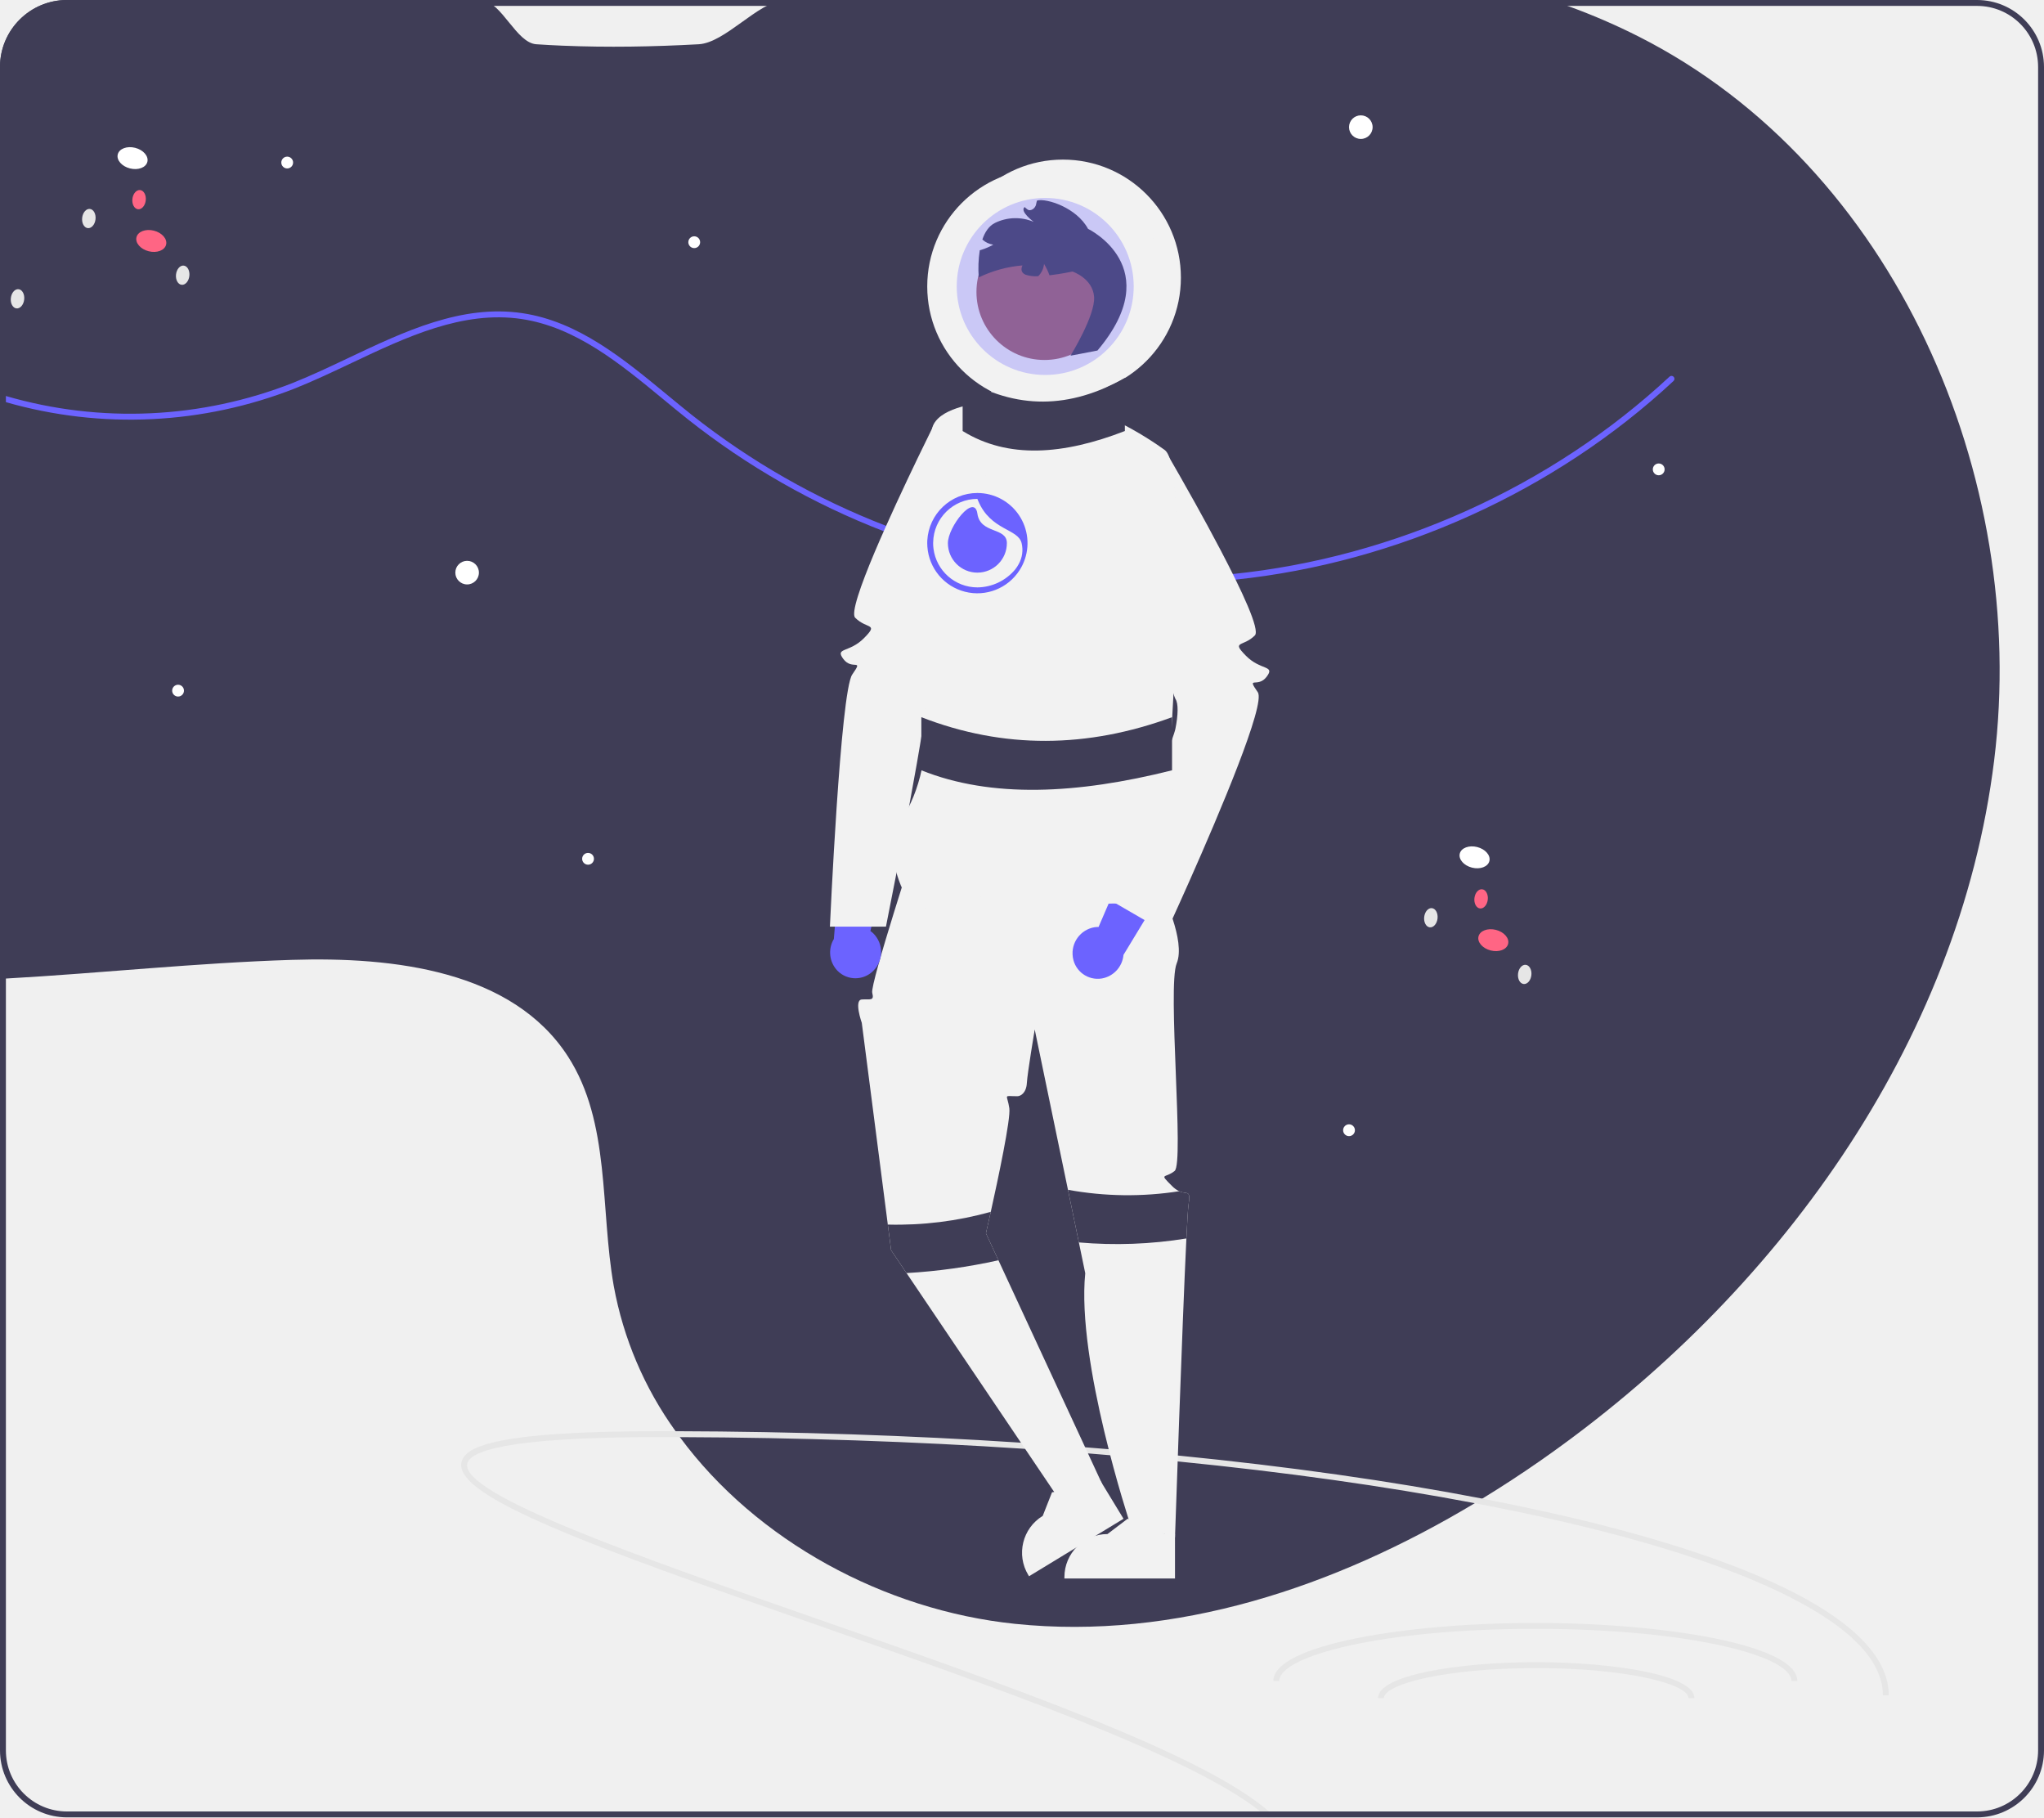
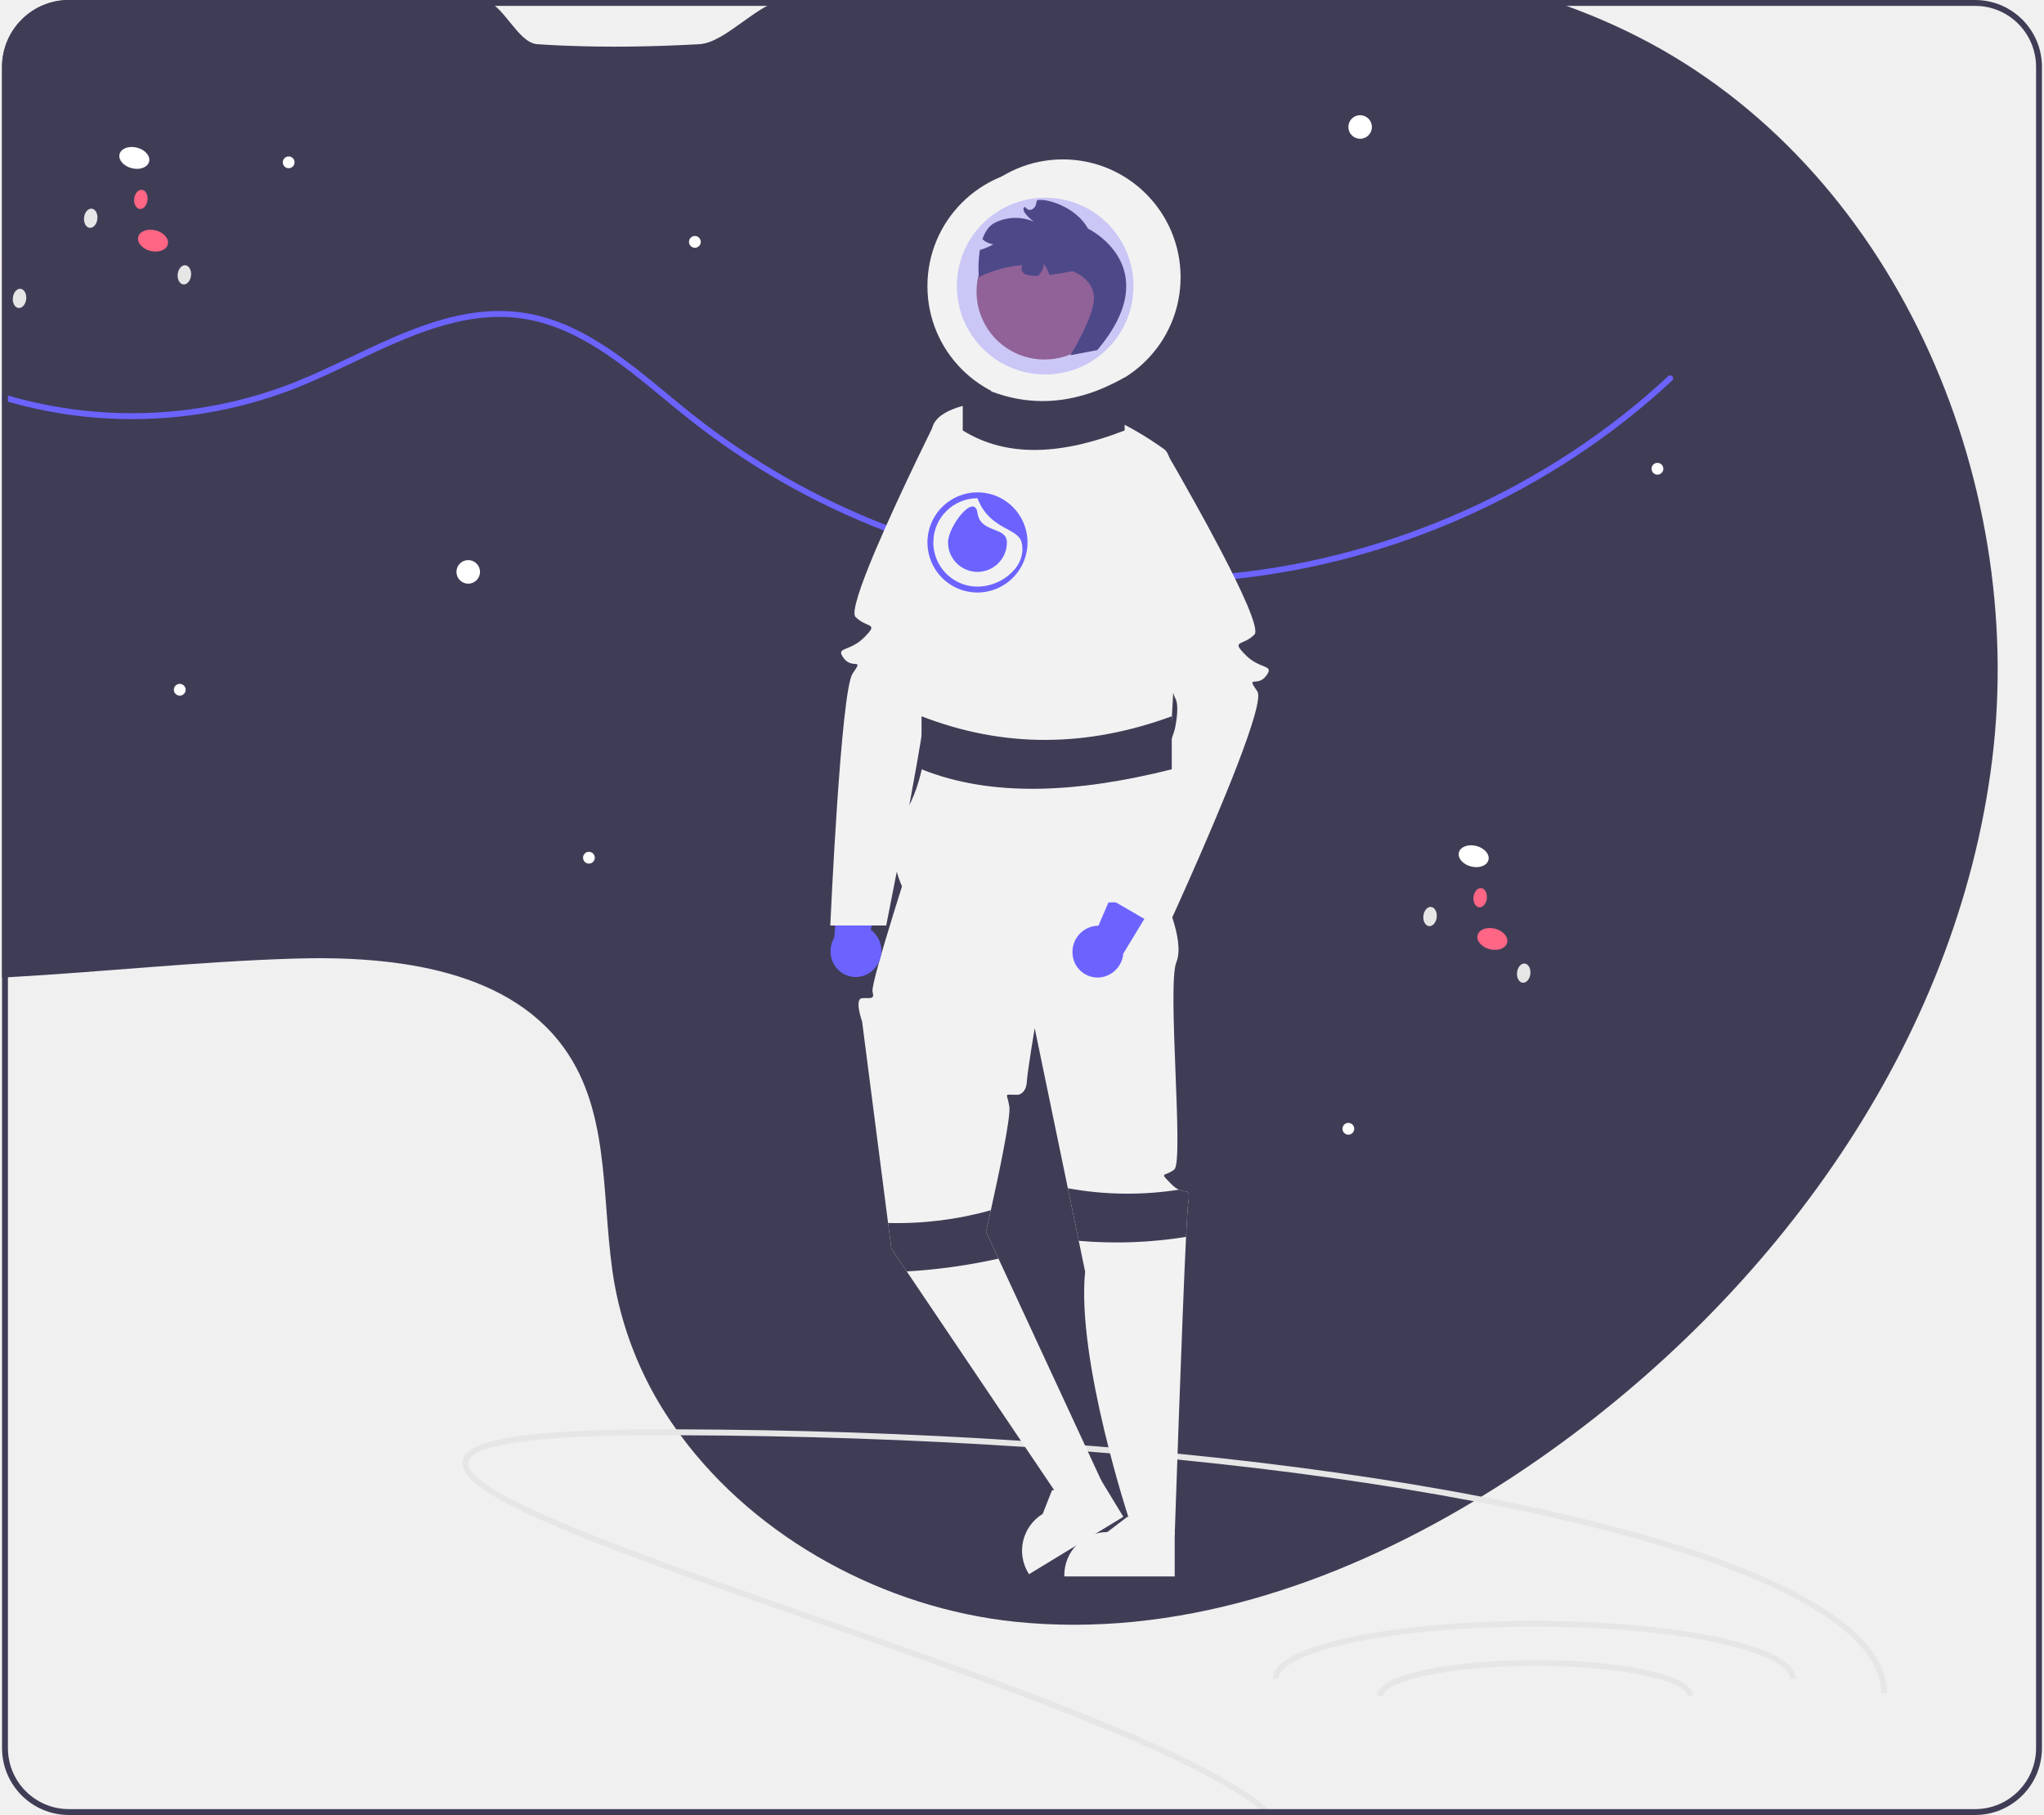
- <svg xmlns="http://www.w3.org/2000/svg" data-name="Layer 1" width="693" height="616" viewBox="0 0 693 616">
-   <path d="M929.6,399.75c-11.9,96.32-74.08,181.71-153.68,237.23q-9.69,6.765-19.86,12.98c-.85.52-1.7,1.04-2.55,1.55-47.3,28.38-101.49,46.56-155.93,40.89-44.23-4.6-87.66-28.13-113.58-63.28-.49-.66-.98-1.34-1.45-2.01a121.428,121.428,0,0,1-20.96-49.22c-4.66-26.29-1.04-55.36-15.52-77.79-18.78-29.1-59-33.84-93.61-32.75-32.35,1.01-64.65,4.51-96.96,6.33-.66.04-1.33.07-2,.11V164.69A22.717,22.717,0,0,1,276.19,142H416.92c6.81.89,11.63,14.55,18.42,15q4.41.3,8.81.48c15.43.64,30.84.37,46.23-.48,8.99-.49,19.98-14.18,28.96-15H779.2c1.94.64,3.86,1.31,5.78,2a214.757,214.757,0,0,1,24.2,10.44C895.74,198.33,941.5,303.43,929.6,399.75Z" transform="translate(-253.5 -142)" fill="#3f3d56" />
-   <path d="M820.89,271.14c-40.29,37.5-93.66,61.56-148.48,67.33q-8.07.855-16.18,1.17c-1.2.05-2.4.08-3.61.11-1.96.05-3.93.07-5.89.07q-3.525,0-7.05-.1a255.884,255.884,0,0,1-40.52-4.43c-.49-.1-.97-.19-1.46-.29q-3.165-.615-6.31-1.32-6.03-1.335-12-2.96c-1.29-.35-2.58-.71-3.87-1.09-1.85-.53-3.69-1.09-5.53-1.66-.69-.22-1.38-.43-2.07-.66q-1.05-.33-2.1-.69-6.405-2.1-12.7-4.56a255.242,255.242,0,0,1-66.37-37.91c-2.78-2.21-5.6-4.53-8.32-6.78-14.62-12.06-29.74-24.53-48.17-27.25-19.9-2.93-39.02,6.13-57.5,14.89-6.27,2.97-12.75,6.04-19.16,8.61a152.671,152.671,0,0,1-98.1,4.69c-.67-.18-1.34-.38-2-.58v-2.09c.66.2,1.33.4,2,.59a150.753,150.753,0,0,0,97.36-4.47c6.35-2.54,12.81-5.6,19.05-8.56,18.75-8.89,38.14-18.08,58.64-15.06,18.98,2.8,34.32,15.45,49.15,27.69,2.72,2.24,5.53,4.56,8.29,6.76a253.092,253.092,0,0,0,65.94,37.65h.01c4.02,1.56,8.09,3.03,12.18,4.39.59.19,1.18.38,1.77.58.66.21,1.33.42,1.99.63q2.535.81,5.08,1.54,2.49.75,5.01,1.42h.01q6.45,1.755,12.98,3.17c1.97.44,3.94.84,5.93,1.22.43.09.87.17,1.31.25a252.999,252.999,0,0,0,38.86,4.26h.01q6.795.21,13.57.05c1.18-.03,2.35-.07,3.52-.11q7.665-.3,15.31-1.08h.01c54.65-5.59,107.89-29.51,148.05-66.89a1.001,1.001,0,0,1,1.36,1.47Z" transform="translate(-253.5 -142)" fill="#6c63ff" />
-   <path d="M253.81,232.94a2.31,2.31,0,0,1-.31.72v-2.79A2.819,2.819,0,0,1,253.81,232.94Z" transform="translate(-253.5 -142)" fill="#ff6584" />
-   <ellipse cx="259.439" cy="243.279" rx="3.272" ry="2.276" transform="translate(-264.6456 332.0982) rotate(-83.62433)" fill="#e6e6e6" />
-   <ellipse cx="262.222" cy="264.487" rx="3.272" ry="2.276" transform="translate(-283.2484 353.7167) rotate(-83.62433)" fill="#3f3d56" />
-   <ellipse cx="753.442" cy="432.594" rx="3.601" ry="5.177" transform="translate(-104.4842 914.6788) rotate(-75.77932)" fill="#fff" />
-   <ellipse cx="719.599" cy="432.376" rx="3.601" ry="5.177" transform="translate(-129.8024 881.7077) rotate(-75.77932)" fill="#3f3d56" />
-   <ellipse cx="759.793" cy="460.673" rx="3.601" ry="5.177" transform="translate(-126.9114 942.016) rotate(-75.77932)" fill="#ff6584" />
-   <ellipse cx="770.439" cy="472.279" rx="3.272" ry="2.276" transform="translate(-37.97424 1043.508) rotate(-83.62433)" fill="#e6e6e6" />
-   <ellipse cx="773.222" cy="493.487" rx="3.272" ry="2.276" transform="translate(-56.57703 1065.126) rotate(-83.62433)" fill="#3f3d56" />
-   <ellipse cx="738.622" cy="453.071" rx="3.272" ry="2.276" transform="translate(-47.16909 994.8123) rotate(-83.62433)" fill="#e6e6e6" />
-   <ellipse cx="755.653" cy="446.673" rx="3.272" ry="2.276" transform="translate(-25.66983 1006.051) rotate(-83.62433)" fill="#ff6584" />
-   <ellipse cx="734.671" cy="429.386" rx="3.272" ry="2.276" transform="translate(-27.14252 969.8313) rotate(-83.62433)" fill="#3f3d56" />
-   <ellipse cx="298.442" cy="195.594" rx="3.601" ry="5.177" transform="translate(-217.9726 294.8423) rotate(-75.77932)" fill="#fff" />
-   <ellipse cx="264.599" cy="195.376" rx="3.601" ry="5.177" transform="translate(-243.2908 261.8712) rotate(-75.77932)" fill="#3f3d56" />
-   <ellipse cx="304.793" cy="223.673" rx="3.601" ry="5.177" transform="translate(-240.3998 322.1794) rotate(-75.77932)" fill="#ff6584" />
-   <ellipse cx="315.439" cy="235.279" rx="3.272" ry="2.276" transform="translate(-206.9137 380.6402) rotate(-83.62433)" fill="#e6e6e6" />
-   <ellipse cx="318.222" cy="256.487" rx="3.272" ry="2.276" transform="translate(-225.5165 402.2587) rotate(-83.62433)" fill="#3f3d56" />
-   <ellipse cx="283.622" cy="216.071" rx="3.272" ry="2.276" transform="translate(-216.1085 331.9446) rotate(-83.62433)" fill="#e6e6e6" />
-   <ellipse cx="300.653" cy="209.673" rx="3.272" ry="2.276" transform="translate(-194.6093 343.183) rotate(-83.62433)" fill="#ff6584" />
-   <ellipse cx="279.671" cy="192.386" rx="3.272" ry="2.276" transform="translate(-196.082 306.9636) rotate(-83.62433)" fill="#3f3d56" />
-   <circle cx="158.373" cy="194.095" r="4" fill="#fff" />
-   <circle cx="60.373" cy="234.095" r="2" fill="#fff" />
-   <circle cx="457.373" cy="383.095" r="2" fill="#fff" />
-   <circle cx="199.373" cy="291.095" r="2" fill="#fff" />
-   <circle cx="235.373" cy="82.095" r="2" fill="#fff" />
-   <circle cx="562.373" cy="159.095" r="2" fill="#fff" />
-   <circle cx="97.373" cy="55.095" r="2" fill="#fff" />
-   <circle cx="461.373" cy="43.095" r="4" fill="#fff" />
-   <path d="M893.87,716.6h-2c0-11.54-10.81-22.83-32.14-33.56-20.87-10.5-50.79-19.94-88.91-28.05q-8.46-1.8-17.31-3.48c-30.52-5.8-64.43-10.55-100.75-14.16q-11.265-1.125-22.85-2.09c-2.5-.22-5.02-.42-7.55-.63q-10.545-.825-21.31-1.54c-37.46-2.48-76.79-3.83-117.05-3.97-2.37-.02-4.75-.02-7.13-.02-52.43,0-64.27,4.95-64.97,9.11-1.79,10.52,58.85,31.65,117.49,52.1C594.3,712.93,661.01,736.19,683.73,756c.77.67,1.49,1.34,2.16,2h-2.75c-.73-.66-1.52-1.33-2.36-2C656.79,736.84,589.5,713.38,528.73,692.19c-74.94-26.12-120.77-42.72-118.81-54.32.85-5.02,9.23-10.77,66.95-10.77,1.89,0,3.79,0,5.68.01,40.25.11,79.58,1.43,117.08,3.89q10.995.705,21.77,1.56c2.67.21,5.33.42,7.98.65q11.88.99,23.45,2.14c37.28,3.7,72.05,8.6,103.23,14.61q7.74,1.5,15.18,3.08C850.32,669.86,893.87,692.43,893.87,716.6Z" transform="translate(-253.5 -142)" fill="#e6e6e6" />
-   <path d="M862.873,711.779h-2c0-8.54-34.888-17.684-86.825-17.684-51.936,0-86.824,9.144-86.824,17.684h-2c0-12.321,45.162-19.684,88.824-19.684S862.873,699.458,862.873,711.779Z" transform="translate(-253.5 -142)" fill="#e6e6e6" />
-   <path d="M827.976,717.595h-2c0-4.823-21.207-10.198-51.637-10.198s-51.637,5.375-51.637,10.198h-2c0-7.923,27.635-12.198,53.637-12.198S827.976,709.672,827.976,717.595Z" transform="translate(-253.5 -142)" fill="#e6e6e6" />
-   <circle cx="360.373" cy="94.095" r="40" fill="#f2f2f2" />
-   <circle cx="354.373" cy="97.095" r="40" fill="#f2f2f2" />
-   <path d="M651.872,677.04,614.38,677.039V676.565a14.594,14.594,0,0,1,14.593-14.593h.001l6.848-5.196L648.6,661.973l3.273 0Z" transform="translate(-253.5 -142)" fill="#f2f2f2" />
-   <path d="M634.419,656.791l-32.033,19.483-.246-.405a14.594,14.594,0,0,1,4.884-20.051l.001-0,3.151-7.998,13.617-2.201,2.796-1.701Z" transform="translate(-253.5 -142)" fill="#f2f2f2" />
-   <path d="M656.443,550.565c-.17,1.2-.42,5.28-.71,11.22-1.41,28.8-3.86,101.31-3.86,101.31l-15.27-4.75s-18.16-54.78-15.16-84.78l-2.16-10.44-3.7-17.84v-.01l-11.27-54.33s-2.47,14.72-2.67,18.17-2.2,4.45-3.2,4.45c-5.01,0-3.47-.89-2.74,4.06.53,3.56-3.81,23.97-6.29,35.13-.96,4.34-1.64,7.28-1.64,7.28l4.24,9.14,35.15,75.8-13.29,7.12-53.02-78.58-5.23-7.75-1.12-8.69-8.82-68.37s-2.75-7.73,0-7.93c2.76-.21,4.32.66,3.54-2.27-.78-2.94,15.22-51.94,15.22-51.94l83,18s8.18,16.26,5,24c-3.19,7.74,2.61,67.68-.7,70.34-3.3,2.66-5.43.53-.87,5.1a8.386,8.386,0,0,0,2.43,1.76C656.123,547.045,657.243,544.965,656.443,550.565Z" transform="translate(-253.5 -142)" fill="#f2f2f2" />
-   <circle cx="354.113" cy="98.96" r="23.056" fill="#a0616a" />
-   <path d="M625.58,260.816l-9.14,1.75s8.5-13.72,8-20c-.5-6.28-7.34-8.53-7.34-8.53s-3.79.82-7.78,1.28a20.061,20.061,0,0,0-1.85-3.85,6.716,6.716,0,0,1-1.96,4.14,10.935,10.935,0,0,1-4.33-.5c-1.58-.72-1.55-1.97-1.03-3.14a41.624,41.624,0,0,0-14.82,4.07,40.899,40.899,0,0,1,.35-9.2c.22-.06.44-.13.66-.2a20.414,20.414,0,0,0,3.92-1.71,6.752,6.752,0,0,1-3.7-1.74c.84-2.46,2.18-4.59,4.29-5.63a15.815,15.815,0,0,1,13.13-.35s-4.89-3.57-3.09-5.03c.12.12.24.23.37.34.17.14.36.29.54.43,1.11.9,2.77-.37,2.99-1.73a4.586,4.586,0,0,1,.1-.51c.03-.14.07-.28.11-.41a3.394,3.394,0,0,1,.12-.34c3.33-.8,13.4,2.45,17.27,9.61C622.39,219.566,649.44,232.566,625.58,260.816Z" transform="translate(-253.5 -142)" fill="#3f3d56" />
-   <path d="M617.228,466.376a8.934,8.934,0,0,1,7.321-10.083,8.571,8.571,0,0,1,1.413-.103l24.107-55.982L666.606,412.624l-32.198,53.034a8.909,8.909,0,0,1-7.366,8.003,8.526,8.526,0,0,1-9.78-7.053Q617.243,466.492,617.228,466.376Z" transform="translate(-253.5 -142)" fill="#6c63ff" />
-   <path d="M549.697,470.94a8.934,8.934,0,0,0-.006-12.461,8.571,8.571,0,0,0-1.084-.913l13.355-59.471-20.677.341-5.074,61.835a8.909,8.909,0,0,0,1.264,10.803,8.526,8.526,0,0,0,12.057.033Q549.616,471.024,549.697,470.94Z" transform="translate(-253.5 -142)" fill="#6c63ff" />
-   <path d="M682.943,371.385c-3,4-7-.51-3,5.25,2.75,3.96-13.01,41.08-23.1,63.82-4.56,10.29-7.97,17.64-7.97,17.64l-17.01-9.85-1.99-1.15s15.6-39.26,20.62-53.37c.83-2.34,1.38-3.99,1.51-4.65.94-4.69,1.06-8.71,0-10.2a13.905,13.905,0,0,1-.64-1.71c-2.01-5.89-8.13-25.78-13.86-44.59-1.67-5.52-3.32-10.94-4.82-15.89-3.85-12.71-6.74-22.3-6.74-22.3l23,1s.38.64,1.05,1.8c1.6,2.76,4.88,8.45,8.68,15.29,2.74,4.92,5.76,10.45,8.61,15.89,7.26,13.84,13.51,27.17,11.66,29.02-4,4-8.09,1.73-3.05,6.86C680.943,369.385,685.943,367.385,682.943,371.385Z" transform="translate(-253.5 -142)" fill="#f2f2f2" />
-   <path d="M655.44,424.566c-6-5.94-4.89-33.01-4.89-33.01s5.97-90.9-2.11-96.99a112.674,112.674,0,0,0-17.76-10.49c-.36-.16-.55-.25-.55-.25l-5.16-14.55-31.79-1.65-5.55,10.78s-.87.06-2.23.25c-5.08.7-17.02,3.18-15.96,10.91,1.34,9.8-8.12,69.99-11,73s-2.12,14.01,5,21,2,26-3,34a27.385,27.385,0,0,0-3.96,16.34s3.96,21.66,13.96,14.66c3.81-2.67,9.22-3.01,15.73-2.52.063.005.132.013.196.018l-.196.982c9.04.67,20.21,2.94,32.16,2.81l-.354-1.005c.119-.001.235.006.354.005,2.02-.02,4.05-.11,6.11-.29,17.82-1.55,25.69,3.35,28-2C654.75,441.216,661.44,430.506,655.44,424.566Z" transform="translate(-253.5 -142)" fill="#f2f2f2" />
-   <circle cx="354.373" cy="97.095" r="30" fill="#6c63ff" opacity="0.3" />
-   <path d="M593.443,284.385s-4.56,15.14-9.87,32.61c-1.67,5.5-3.42,11.23-5.12,16.8-5.55,18.11-10.61,34.43-11.08,35.08-1.06,1.49-.93,5.51,0,10.2.19.94-.24,4.6-1.05,9.85-1.06,6.89-2.77,16.51-4.59,26.33-1.45,7.85-2.97,15.82-4.28,22.61-2.05,10.54-3.58,18.23-3.58,18.23h-19s3.57-79.71,7.57-85.46c4-5.76,0-1.25-3-5.25s2-2,7.04-7.14c5.04-5.13.96-2.86-3.04-6.86-1.48-1.48,1.83-10.91,6.59-22.2,2.22-5.24,4.75-10.89,7.25-16.33,5.17-11.23,10.24-21.56,12.25-25.64,0-.01.01-.02.01-.03l.9-1.8Z" transform="translate(-253.5 -142)" fill="#f2f2f2" />
-   <path d="M634.873,288.095c-20.879,8.11-39.651,9.508-55,0v-18c18.077,10.846,36.417,10.55,55,0Z" transform="translate(-253.5 -142)" fill="#3f3d56" />
-   <path d="M650.873,403.095c-32.267,8.11-61.279,9.508-85,0v-18c27.937,10.846,56.281,10.55,85,0Z" transform="translate(-253.5 -142)" fill="#3f3d56" />
-   <path d="M656.443,550.565c-.17,1.2-.42,5.28-.71,11.22a147.584,147.584,0,0,1-36.45,1.34l-3.7-17.84a112.887,112.887,0,0,0,37.72.48C656.123,547.045,657.243,544.965,656.443,550.565Z" transform="translate(-253.5 -142)" fill="#3f3d56" />
-   <path d="M592.013,569.175a195.433,195.433,0,0,1-31.16,4.34l-5.23-7.75-1.12-8.69a118.572,118.572,0,0,0,34.91-4.32c-.96,4.34-1.64,7.28-1.64,7.28Z" transform="translate(-253.5 -142)" fill="#3f3d56" />
-   <path d="M594.873,326.095a10,10,0,0,1-20,0c0-5.523,9-17,10-10S594.873,320.572,594.873,326.095Z" transform="translate(-253.5 -142)" fill="#6c63ff" />
-   <path d="M585.96,309.14c-.36-.03-.72-.04-1.09-.04a17.026,17.026,0,0,0-16.98,16.11c-.01.29-.02.59-.02.89,0,.41.01.81.05,1.21a16.987,16.987,0,0,0,31.24,7.98,15.947,15.947,0,0,0,1.04-1.85,16.989,16.989,0,0,0-14.24-24.3ZM597.7,335a16.918,16.918,0,0,1-12.83,6.1,15.022,15.022,0,0,1-14.88-13.13,14.44,14.44,0,0,1-.12-1.87,2.261,2.261,0,0,1,.01-.26,15.002,15.002,0,0,1,14.99-14.74c.09.24.18.47.28.69,4.27,10.1,13.53,9.34,14.72,14.31a9.831,9.831,0,0,1-.98,7.09A11.521,11.521,0,0,1,597.7,335Z" transform="translate(-253.5 -142)" fill="#6c63ff" />
-   <path d="M923.81,142H276.19a22.717,22.717,0,0,0-22.69,22.69V735.31A22.717,22.717,0,0,0,276.19,758H923.81a22.717,22.717,0,0,0,22.69-22.69V164.69A22.717,22.717,0,0,0,923.81,142ZM944.5,735.31A20.712,20.712,0,0,1,923.81,756H276.19a20.712,20.712,0,0,1-20.69-20.69V164.69A20.712,20.712,0,0,1,276.19,144H923.81a20.712,20.712,0,0,1,20.69,20.69Z" transform="translate(-253.5 -142)" fill="#3f3d56" />
+ <svg xmlns="http://www.w3.org/2000/svg" xmlns:xlink="http://www.w3.org/1999/xlink" width="500px" height="444px" viewBox="0 0 499 444" version="1.1">
+   <defs>
+     <filter id="alpha" filterUnits="objectBoundingBox" x="0%" y="0%" width="100%" height="100%">
+       <feColorMatrix type="matrix" in="SourceGraphic" values="0 0 0 0 1 0 0 0 0 1 0 0 0 0 1 0 0 0 1 0" />
+     </filter>
+     <mask id="mask0">
+       <g filter="url(#alpha)">
+         <rect x="0" y="0" width="499" height="444" style="fill:rgb(0%,0%,0%);fill-opacity:0.302;stroke:none;" />
+       </g>
+     </mask>
+     <clipPath id="clip1">
+       <rect x="0" y="0" width="499" height="444" />
+     </clipPath>
+     <g id="surface5" clip-path="url(#clip1)">
+       <path style=" stroke:none;fill-rule:nonzero;fill:rgb(42.353%,38.824%,100%);fill-opacity:1;" d="M 276.77 69.984 C 276.77 81.926 267.098 91.609 255.168 91.609 C 243.238 91.609 233.566 81.926 233.566 69.984 C 233.566 58.043 243.238 48.359 255.168 48.359 C 267.098 48.359 276.77 58.043 276.77 69.984 Z M 276.77 69.984 " />
+     </g>
+   </defs>
+   <g id="surface1">
+     <path style=" stroke:none;fill-rule:nonzero;fill:rgb(24.706%,23.922%,33.725%);fill-opacity:1;" d="M 486.832 185.781 C 478.262 255.207 433.488 316.754 376.172 356.77 C 371.52 360.023 366.754 363.141 361.871 366.129 C 361.262 366.5 360.648 366.875 360.035 367.246 C 325.977 387.699 286.957 400.805 247.758 396.719 C 215.91 393.402 184.637 376.441 165.973 351.105 C 165.621 350.629 165.27 350.141 164.93 349.656 C 157.328 339.102 152.172 326.98 149.836 314.18 C 146.48 295.23 149.09 274.277 138.66 258.109 C 125.141 237.137 96.18 233.719 71.258 234.504 C 47.965 235.234 24.707 237.758 1.441 239.066 C 0.965 239.098 0.484 239.117 0 239.148 L 0 16.355 C 0.012 7.328 7.32 0.012 16.34 0 L 117.672 0 C 122.574 0.641 126.047 10.488 130.934 10.812 C 133.051 10.957 135.168 11.07 137.277 11.156 C 148.391 11.617 159.484 11.426 170.566 10.812 C 177.039 10.457 184.953 0.59 191.422 0 L 378.535 0 C 379.93 0.461 381.312 0.945 382.695 1.441 C 388.652 3.59 394.473 6.102 400.121 8.965 C 462.449 40.602 495.398 116.355 486.832 185.781 Z M 486.832 185.781 " />
+     <path style=" stroke:none;fill-rule:nonzero;fill:rgb(42.353%,38.824%,100%);fill-opacity:1;" d="M 408.555 93.082 C 379.543 120.109 341.113 137.453 301.641 141.613 C 297.766 142.023 293.883 142.305 289.988 142.453 C 289.125 142.492 288.262 142.512 287.391 142.535 C 285.977 142.57 284.559 142.586 283.148 142.586 C 281.457 142.586 279.766 142.559 278.07 142.512 C 268.277 142.227 258.52 141.16 248.895 139.32 C 248.543 139.246 248.195 139.184 247.844 139.109 C 246.324 138.816 244.809 138.496 243.301 138.16 C 240.406 137.516 237.527 136.805 234.66 136.027 C 233.73 135.773 232.801 135.516 231.871 135.238 C 230.539 134.859 229.215 134.453 227.891 134.043 C 227.395 133.883 226.898 133.734 226.402 133.566 C 225.898 133.41 225.391 133.242 224.887 133.07 C 221.812 132.062 218.766 130.965 215.742 129.785 C 198.535 123.129 182.422 113.918 167.953 102.457 C 165.953 100.867 163.922 99.195 161.961 97.57 C 151.434 88.879 140.547 79.891 127.277 77.93 C 112.949 75.82 99.18 82.348 85.875 88.664 C 81.359 90.805 76.691 93.016 72.078 94.867 C 49.547 103.754 24.715 104.941 1.441 98.25 C 0.957 98.121 0.477 97.977 0 97.832 L 0 96.324 C 0.477 96.469 0.957 96.613 1.441 96.75 C 24.52 103.477 49.176 102.344 71.547 93.527 C 76.117 91.699 80.77 89.492 85.262 87.359 C 98.762 80.949 112.727 74.328 127.484 76.504 C 141.152 78.523 152.199 87.641 162.879 96.461 C 164.836 98.078 166.859 99.75 168.848 101.336 C 183.219 112.719 199.227 121.867 216.328 128.473 L 216.336 128.473 C 219.23 129.598 222.16 130.656 225.105 131.637 C 225.527 131.773 225.953 131.91 226.379 132.055 C 226.855 132.207 227.336 132.355 227.812 132.508 C 229.027 132.898 230.25 133.266 231.469 133.617 C 232.664 133.977 233.867 134.32 235.078 134.641 L 235.086 134.641 C 238.18 135.484 241.297 136.246 244.43 136.926 C 245.848 137.242 247.27 137.531 248.699 137.805 C 249.012 137.871 249.328 137.93 249.645 137.984 C 258.879 139.73 268.234 140.758 277.625 141.055 L 277.633 141.055 C 280.895 141.156 284.152 141.168 287.402 141.094 C 288.254 141.07 289.098 141.043 289.938 141.012 C 293.617 140.867 297.293 140.609 300.961 140.234 L 300.969 140.234 C 340.32 136.207 378.656 118.965 407.574 92.023 C 407.867 91.754 408.32 91.773 408.59 92.062 C 408.859 92.355 408.844 92.809 408.555 93.082 Z M 408.555 93.082 " />
+     <path style=" stroke:none;fill-rule:nonzero;fill:rgb(100%,39.608%,51.765%);fill-opacity:1;" d="M 0.223 65.547 C 0.18 65.73 0.102 65.906 0 66.066 L 0 64.055 C 0.262 64.508 0.344 65.039 0.223 65.547 Z M 0.223 65.547 " />
+     <path style=" stroke:none;fill-rule:nonzero;fill:rgb(90.196%,90.196%,90.196%);fill-opacity:1;" d="M 4.539 70.656 C 3.637 70.555 2.793 71.523 2.648 72.816 C 2.504 74.113 3.117 75.242 4.016 75.344 C 4.914 75.445 5.762 74.477 5.906 73.184 C 6.051 71.887 5.438 70.758 4.539 70.656 Z M 4.539 70.656 " />
+     <path style=" stroke:none;fill-rule:nonzero;fill:rgb(24.706%,23.922%,33.725%);fill-opacity:1;" d="M 6.543 85.941 C 5.641 85.844 4.797 86.809 4.652 88.105 C 4.508 89.398 5.121 90.527 6.02 90.629 C 6.918 90.73 7.766 89.762 7.91 88.469 C 8.055 87.176 7.441 86.043 6.543 85.941 Z M 6.543 85.941 " />
+     <path style=" stroke:none;fill-rule:nonzero;fill:rgb(100%,100%,100%);fill-opacity:1;" d="M 360.625 206.938 C 358.629 206.434 356.727 207.148 356.375 208.539 C 356.023 209.926 357.355 211.465 359.352 211.969 C 361.348 212.477 363.25 211.762 363.602 210.371 C 363.953 208.98 362.621 207.445 360.625 206.938 Z M 360.625 206.938 " />
+     <path style=" stroke:none;fill-rule:nonzero;fill:rgb(24.706%,23.922%,33.725%);fill-opacity:1;" d="M 336.254 206.781 C 334.258 206.273 332.355 206.992 332.004 208.379 C 331.652 209.77 332.984 211.309 334.98 211.812 C 336.977 212.32 338.879 211.602 339.23 210.215 C 339.582 208.824 338.25 207.289 336.254 206.781 Z M 336.254 206.781 " />
+     <path style=" stroke:none;fill-rule:nonzero;fill:rgb(100%,39.608%,51.765%);fill-opacity:1;" d="M 365.199 227.176 C 363.203 226.672 361.301 227.387 360.949 228.777 C 360.594 230.164 361.93 231.703 363.922 232.207 C 365.918 232.715 367.82 232 368.172 230.609 C 368.527 229.219 367.191 227.684 365.199 227.176 Z M 365.199 227.176 " />
+     <path style=" stroke:none;fill-rule:nonzero;fill:rgb(90.196%,90.196%,90.196%);fill-opacity:1;" d="M 372.488 235.715 C 371.59 235.613 370.742 236.582 370.598 237.875 C 370.453 239.172 371.066 240.301 371.965 240.402 C 372.863 240.504 373.711 239.535 373.855 238.242 C 374 236.945 373.387 235.816 372.488 235.715 Z M 372.488 235.715 " />
+     <path style=" stroke:none;fill-rule:nonzero;fill:rgb(24.706%,23.922%,33.725%);fill-opacity:1;" d="M 374.492 251 C 373.594 250.902 372.746 251.867 372.602 253.164 C 372.457 254.457 373.07 255.586 373.969 255.688 C 374.867 255.789 375.715 254.82 375.859 253.527 C 376.004 252.234 375.391 251.102 374.492 251 Z M 374.492 251 " />
+     <path style=" stroke:none;fill-rule:nonzero;fill:rgb(90.196%,90.196%,90.196%);fill-opacity:1;" d="M 349.578 221.871 C 348.676 221.77 347.832 222.738 347.688 224.031 C 347.543 225.324 348.156 226.457 349.055 226.559 C 349.953 226.656 350.801 225.691 350.945 224.395 C 351.09 223.102 350.477 221.973 349.578 221.871 Z M 349.578 221.871 " />
+     <path style=" stroke:none;fill-rule:nonzero;fill:rgb(100%,39.608%,51.765%);fill-opacity:1;" d="M 361.84 217.258 C 360.941 217.156 360.094 218.125 359.949 219.418 C 359.805 220.715 360.418 221.844 361.316 221.945 C 362.219 222.047 363.062 221.078 363.207 219.785 C 363.352 218.488 362.742 217.359 361.84 217.258 Z M 361.84 217.258 " />
+     <path style=" stroke:none;fill-rule:nonzero;fill:rgb(24.706%,23.922%,33.725%);fill-opacity:1;" d="M 346.734 204.797 C 345.832 204.699 344.988 205.664 344.844 206.961 C 344.699 208.254 345.309 209.387 346.211 209.484 C 347.109 209.586 347.953 208.617 348.098 207.324 C 348.242 206.031 347.633 204.898 346.734 204.797 Z M 346.734 204.797 " />
+     <path style=" stroke:none;fill-rule:nonzero;fill:rgb(100%,100%,100%);fill-opacity:1;" d="M 33 36.113 C 31.004 35.605 29.102 36.324 28.746 37.715 C 28.395 39.102 29.73 40.641 31.723 41.145 C 33.719 41.652 35.621 40.938 35.973 39.547 C 36.328 38.156 34.992 36.621 33 36.113 Z M 33 36.113 " />
+     <path style=" stroke:none;fill-rule:nonzero;fill:rgb(24.706%,23.922%,33.725%);fill-opacity:1;" d="M 8.629 35.957 C 6.633 35.449 4.73 36.168 4.379 37.555 C 4.027 38.945 5.359 40.48 7.355 40.988 C 9.352 41.496 11.254 40.777 11.605 39.391 C 11.957 38 10.625 36.461 8.629 35.957 Z M 8.629 35.957 " />
+     <path style=" stroke:none;fill-rule:nonzero;fill:rgb(100%,39.608%,51.765%);fill-opacity:1;" d="M 37.57 56.352 C 35.574 55.844 33.672 56.562 33.32 57.953 C 32.969 59.34 34.301 60.879 36.297 61.383 C 38.293 61.891 40.195 61.176 40.547 59.785 C 40.898 58.395 39.566 56.859 37.57 56.352 Z M 37.57 56.352 " />
+     <path style=" stroke:none;fill-rule:nonzero;fill:rgb(90.196%,90.196%,90.196%);fill-opacity:1;" d="M 44.859 64.891 C 43.961 64.789 43.117 65.758 42.973 67.051 C 42.828 68.348 43.438 69.477 44.34 69.578 C 45.238 69.68 46.082 68.711 46.227 67.414 C 46.371 66.121 45.762 64.992 44.859 64.891 Z M 44.859 64.891 " />
+     <path style=" stroke:none;fill-rule:nonzero;fill:rgb(24.706%,23.922%,33.725%);fill-opacity:1;" d="M 46.863 80.176 C 45.965 80.074 45.121 81.043 44.977 82.336 C 44.832 83.633 45.441 84.762 46.344 84.863 C 47.242 84.965 48.086 83.996 48.23 82.703 C 48.375 81.406 47.766 80.277 46.863 80.176 Z M 46.863 80.176 " />
+     <path style=" stroke:none;fill-rule:nonzero;fill:rgb(90.196%,90.196%,90.196%);fill-opacity:1;" d="M 21.949 51.047 C 21.051 50.945 20.207 51.914 20.062 53.207 C 19.918 54.5 20.527 55.633 21.426 55.734 C 22.328 55.832 23.172 54.867 23.316 53.57 C 23.461 52.277 22.852 51.145 21.949 51.047 Z M 21.949 51.047 " />
+     <path style=" stroke:none;fill-rule:nonzero;fill:rgb(100%,39.608%,51.765%);fill-opacity:1;" d="M 34.215 46.434 C 33.316 46.332 32.469 47.301 32.324 48.594 C 32.18 49.891 32.793 51.02 33.691 51.121 C 34.59 51.223 35.438 50.254 35.582 48.961 C 35.727 47.664 35.113 46.535 34.215 46.434 Z M 34.215 46.434 " />
+     <path style=" stroke:none;fill-rule:nonzero;fill:rgb(24.706%,23.922%,33.725%);fill-opacity:1;" d="M 19.105 33.973 C 18.207 33.875 17.359 34.84 17.215 36.137 C 17.07 37.43 17.684 38.559 18.582 38.66 C 19.484 38.762 20.328 37.793 20.473 36.5 C 20.617 35.207 20.004 34.074 19.105 33.973 Z M 19.105 33.973 " />
+     <path style=" stroke:none;fill-rule:nonzero;fill:rgb(100%,100%,100%);fill-opacity:1;" d="M 116.918 139.898 C 116.918 141.492 115.629 142.781 114.039 142.781 C 112.445 142.781 111.156 141.492 111.156 139.898 C 111.156 138.309 112.445 137.016 114.039 137.016 C 115.629 137.016 116.918 138.309 116.918 139.898 Z M 116.918 139.898 " />
+     <path style=" stroke:none;fill-rule:nonzero;fill:rgb(100%,100%,100%);fill-opacity:1;" d="M 44.91 168.73 C 44.91 169.527 44.266 170.172 43.473 170.172 C 42.676 170.172 42.031 169.527 42.031 168.73 C 42.031 167.934 42.676 167.289 43.473 167.289 C 44.266 167.289 44.91 167.934 44.91 168.73 Z M 44.91 168.73 " />
+     <path style=" stroke:none;fill-rule:nonzero;fill:rgb(100%,100%,100%);fill-opacity:1;" d="M 330.773 276.129 C 330.773 276.922 330.129 277.57 329.336 277.57 C 328.539 277.57 327.895 276.922 327.895 276.129 C 327.895 275.332 328.539 274.688 329.336 274.688 C 330.129 274.688 330.773 275.332 330.773 276.129 Z M 330.773 276.129 " />
+     <path style=" stroke:none;fill-rule:nonzero;fill:rgb(100%,100%,100%);fill-opacity:1;" d="M 145 209.816 C 145 210.613 144.355 211.258 143.559 211.258 C 142.766 211.258 142.121 210.613 142.121 209.816 C 142.121 209.02 142.766 208.375 143.559 208.375 C 144.355 208.375 145 209.02 145 209.816 Z M 145 209.816 " />
+     <path style=" stroke:none;fill-rule:nonzero;fill:rgb(100%,100%,100%);fill-opacity:1;" d="M 170.922 59.172 C 170.922 59.969 170.277 60.613 169.48 60.613 C 168.688 60.613 168.043 59.969 168.043 59.172 C 168.043 58.375 168.688 57.73 169.48 57.73 C 170.277 57.73 170.922 58.375 170.922 59.172 Z M 170.922 59.172 " />
+     <path style=" stroke:none;fill-rule:nonzero;fill:rgb(100%,100%,100%);fill-opacity:1;" d="M 406.383 114.672 C 406.383 115.469 405.734 116.113 404.941 116.113 C 404.145 116.113 403.5 115.469 403.5 114.672 C 403.5 113.875 404.145 113.23 404.941 113.23 C 405.734 113.23 406.383 113.875 406.383 114.672 Z M 406.383 114.672 " />
+     <path style=" stroke:none;fill-rule:nonzero;fill:rgb(100%,100%,100%);fill-opacity:1;" d="M 71.555 39.711 C 71.555 40.508 70.91 41.152 70.113 41.152 C 69.32 41.152 68.676 40.508 68.676 39.711 C 68.676 38.914 69.32 38.27 70.113 38.27 C 70.91 38.27 71.555 38.914 71.555 39.711 Z M 71.555 39.711 " />
+     <path style=" stroke:none;fill-rule:nonzero;fill:rgb(100%,100%,100%);fill-opacity:1;" d="M 335.094 31.062 C 335.094 32.656 333.805 33.945 332.215 33.945 C 330.625 33.945 329.336 32.656 329.336 31.062 C 329.336 29.469 330.625 28.18 332.215 28.18 C 333.805 28.18 335.094 29.469 335.094 31.062 Z M 335.094 31.062 " />
+     <path style=" stroke:none;fill-rule:nonzero;fill:rgb(90.196%,90.196%,90.196%);fill-opacity:1;" d="M 461.102 414.16 L 459.664 414.16 C 459.664 405.844 451.879 397.703 436.52 389.969 C 421.492 382.402 399.949 375.598 372.5 369.754 C 368.438 368.887 364.285 368.051 360.035 367.246 C 338.059 363.062 313.645 359.641 287.492 357.039 C 282.082 356.496 276.598 355.996 271.035 355.531 C 269.238 355.371 267.422 355.23 265.602 355.078 C 260.539 354.68 255.422 354.312 250.258 353.969 C 223.281 352.18 194.961 351.207 165.973 351.105 C 164.266 351.09 162.555 351.09 160.84 351.09 C 123.086 351.09 114.562 354.66 114.059 357.656 C 112.77 365.242 156.434 380.469 198.656 395.211 C 245.395 411.516 293.43 428.281 309.789 442.559 C 310.344 443.043 310.863 443.523 311.348 444 L 309.367 444 C 308.84 443.523 308.27 443.043 307.668 442.559 C 290.391 428.75 241.938 411.84 198.18 396.566 C 144.219 377.738 111.219 365.773 112.633 357.414 C 113.242 353.793 119.277 349.648 160.84 349.648 C 162.199 349.648 163.566 349.648 164.93 349.656 C 193.91 349.738 222.23 350.688 249.234 352.461 C 254.512 352.801 259.738 353.176 264.91 353.586 C 266.832 353.738 268.746 353.887 270.656 354.055 C 276.359 354.531 281.988 355.043 287.539 355.598 C 314.383 358.262 339.422 361.797 361.871 366.129 C 365.586 366.848 369.23 367.586 372.801 368.348 C 429.746 380.469 461.102 396.738 461.102 414.16 Z M 461.102 414.16 " />
+     <path style=" stroke:none;fill-rule:nonzero;fill:rgb(90.196%,90.196%,90.196%);fill-opacity:1;" d="M 438.785 410.684 L 437.344 410.684 C 437.344 404.531 412.223 397.938 374.824 397.938 C 337.43 397.938 312.305 404.531 312.305 410.684 L 310.867 410.684 C 310.867 401.805 343.387 396.496 374.824 396.496 C 406.266 396.496 438.785 401.805 438.785 410.684 Z M 438.785 410.684 " />
+     <path style=" stroke:none;fill-rule:nonzero;fill:rgb(90.196%,90.196%,90.196%);fill-opacity:1;" d="M 413.656 414.879 L 412.215 414.879 C 412.215 411.402 396.945 407.527 375.035 407.527 C 353.121 407.527 337.852 411.402 337.852 414.879 L 336.414 414.879 C 336.414 409.168 356.312 406.086 375.035 406.086 C 393.758 406.086 413.656 409.168 413.656 414.879 Z M 413.656 414.879 " />
+     <path style=" stroke:none;fill-rule:nonzero;fill:rgb(94.902%,94.902%,94.902%);fill-opacity:1;" d="M 288.293 67.82 C 288.293 83.746 275.395 96.652 259.488 96.652 C 243.582 96.652 230.688 83.746 230.688 67.82 C 230.688 51.898 243.582 38.992 259.488 38.992 C 275.395 38.992 288.293 51.898 288.293 67.82 Z M 288.293 67.82 " />
+     <path style=" stroke:none;fill-rule:nonzero;fill:rgb(94.902%,94.902%,94.902%);fill-opacity:1;" d="M 283.973 69.984 C 283.973 85.906 271.074 98.816 255.168 98.816 C 239.262 98.816 226.367 85.906 226.367 69.984 C 226.367 54.062 239.262 41.152 255.168 41.152 C 271.074 41.152 283.973 54.062 283.973 69.984 Z M 283.973 69.984 " />
+     <path style=" stroke:none;fill-rule:nonzero;fill:rgb(94.902%,94.902%,94.902%);fill-opacity:1;" d="M 286.852 385.645 L 259.855 385.645 L 259.855 385.305 C 259.855 379.496 264.559 374.785 270.363 374.785 L 275.293 371.039 L 284.496 374.785 L 286.852 374.785 Z M 286.852 385.645 " />
+     <path style=" stroke:none;fill-rule:nonzero;fill:rgb(94.902%,94.902%,94.902%);fill-opacity:1;" d="M 274.285 371.051 L 251.219 385.094 L 251.039 384.801 C 248.027 379.84 249.602 373.367 254.559 370.348 L 256.828 364.582 L 266.633 362.996 L 268.645 361.773 Z M 274.285 371.051 " />
+     <path style=" stroke:none;fill-rule:nonzero;fill:rgb(94.902%,94.902%,94.902%);fill-opacity:1;" d="M 290.141 294.484 C 290.02 295.352 289.84 298.293 289.629 302.574 C 288.617 323.332 286.852 375.594 286.852 375.594 L 275.855 372.172 C 275.855 372.172 262.781 332.688 264.941 311.062 L 263.383 303.539 L 260.719 290.68 L 260.719 290.672 L 252.605 251.512 C 252.605 251.512 250.828 262.121 250.684 264.609 C 250.539 267.098 249.098 267.816 248.379 267.816 C 244.77 267.816 245.879 267.176 246.406 270.742 C 246.789 273.309 243.664 288.02 241.875 296.062 C 241.184 299.191 240.695 301.312 240.695 301.312 L 243.75 307.898 L 269.059 362.535 L 259.488 367.668 L 221.312 311.027 L 217.547 305.441 L 216.738 299.176 L 210.387 249.898 C 210.387 249.898 208.41 244.328 210.387 244.184 C 212.375 244.031 213.5 244.656 212.938 242.547 C 212.375 240.426 223.898 205.109 223.898 205.109 L 283.66 218.082 C 283.66 218.082 289.551 229.801 287.262 235.383 C 284.965 240.961 289.141 284.164 286.758 286.082 C 284.383 288 282.848 286.465 286.133 289.758 C 286.633 290.281 287.227 290.711 287.883 291.027 C 289.91 291.949 290.719 290.449 290.141 294.484 Z M 290.141 294.484 " />
+     <path style=" stroke:none;fill-rule:nonzero;fill:rgb(62.745%,38.039%,41.569%);fill-opacity:1;" d="M 271.582 71.328 C 271.582 80.508 264.148 87.945 254.98 87.945 C 245.812 87.945 238.379 80.508 238.379 71.328 C 238.379 62.148 245.812 54.711 254.98 54.711 C 264.148 54.711 271.582 62.148 271.582 71.328 Z M 271.582 71.328 " />
+     <path style=" stroke:none;fill-rule:nonzero;fill:rgb(24.706%,23.922%,33.725%);fill-opacity:1;" d="M 267.918 85.641 L 261.336 86.902 C 261.336 86.902 267.457 77.012 267.098 72.484 C 266.738 67.961 261.812 66.336 261.812 66.336 C 261.812 66.336 259.082 66.93 256.211 67.262 C 255.867 66.289 255.422 65.359 254.879 64.484 C 254.773 65.613 254.273 66.672 253.469 67.469 C 252.414 67.559 251.355 67.438 250.348 67.109 C 249.211 66.59 249.234 65.688 249.609 64.848 C 245.898 65.152 242.281 66.148 238.938 67.781 C 238.77 65.566 238.855 63.344 239.188 61.148 C 239.348 61.105 239.504 61.055 239.664 61.004 C 240.645 60.691 241.59 60.281 242.484 59.773 C 241.488 59.641 240.559 59.199 239.82 58.516 C 240.426 56.746 241.391 55.207 242.91 54.461 C 245.879 53.008 249.328 52.914 252.367 54.207 C 252.367 54.207 248.844 51.633 250.141 50.582 C 250.227 50.668 250.312 50.746 250.406 50.828 C 250.531 50.926 250.668 51.035 250.797 51.137 C 251.594 51.785 252.789 50.871 252.949 49.891 C 252.965 49.766 252.988 49.645 253.02 49.523 C 253.043 49.422 253.07 49.32 253.102 49.227 C 253.125 49.145 253.152 49.062 253.188 48.98 C 255.586 48.406 262.836 50.746 265.621 55.906 C 265.621 55.906 285.098 65.277 267.918 85.641 Z M 267.918 85.641 " />
+     <path style=" stroke:none;fill-rule:nonzero;fill:rgb(42.353%,38.824%,100%);fill-opacity:1;" d="M 261.906 233.805 C 261.406 230.352 263.742 227.129 267.176 226.535 C 267.512 226.484 267.852 226.457 268.195 226.461 L 285.551 186.109 L 297.461 195.059 L 274.277 233.285 C 274.02 236.191 271.844 238.559 268.973 239.055 C 265.625 239.598 262.473 237.32 261.93 233.973 C 261.922 233.914 261.914 233.859 261.906 233.805 Z M 261.906 233.805 " />
+     <path style=" stroke:none;fill-rule:nonzero;fill:rgb(42.353%,38.824%,100%);fill-opacity:1;" d="M 213.277 237.094 C 215.707 234.594 215.707 230.609 213.273 228.113 C 213.035 227.871 212.773 227.652 212.496 227.453 L 222.109 184.59 L 207.223 184.832 L 203.57 229.402 C 202.07 231.906 202.445 235.102 204.48 237.191 C 206.871 239.598 210.758 239.605 213.16 237.215 C 213.199 237.172 213.238 237.133 213.277 237.094 Z M 213.277 237.094 " />
+     <path style=" stroke:none;fill-rule:nonzero;fill:rgb(94.902%,94.902%,94.902%);fill-opacity:1;" d="M 309.223 165.336 C 307.062 168.219 304.184 164.969 307.062 169.121 C 309.043 171.973 297.695 198.73 290.43 215.121 C 287.148 222.539 284.691 227.836 284.691 227.836 L 272.441 220.734 L 271.012 219.906 C 271.012 219.906 282.242 191.609 285.859 181.438 C 286.457 179.75 286.852 178.562 286.945 178.086 C 287.621 174.707 287.707 171.809 286.945 170.734 C 286.766 170.336 286.609 169.922 286.484 169.504 C 285.035 165.258 280.629 150.922 276.504 137.363 C 275.301 133.383 274.113 129.477 273.035 125.91 C 270.262 116.75 268.18 109.836 268.18 109.836 L 284.742 110.559 C 284.742 110.559 285.016 111.02 285.496 111.855 C 286.648 113.844 289.012 117.945 291.746 122.875 C 293.723 126.422 295.895 130.406 297.949 134.328 C 303.176 144.305 307.676 153.91 306.344 155.246 C 303.465 158.129 300.52 156.492 304.148 160.191 C 307.785 163.895 311.383 162.453 309.223 165.336 Z M 309.223 165.336 " />
+     <path style=" stroke:none;fill-rule:nonzero;fill:rgb(94.902%,94.902%,94.902%);fill-opacity:1;" d="M 289.418 203.668 C 285.098 199.387 285.898 179.875 285.898 179.875 C 285.898 179.875 290.199 114.355 284.379 109.965 C 280.355 107.059 276.074 104.527 271.59 102.406 C 271.332 102.289 271.195 102.227 271.195 102.227 L 267.48 91.738 L 244.59 90.547 L 240.594 98.32 C 240.594 98.32 239.965 98.363 238.988 98.5 C 235.328 99.004 226.73 100.793 227.496 106.363 C 228.461 113.426 221.648 156.809 219.574 158.98 C 217.5 161.148 218.047 169.078 223.176 174.117 C 228.301 179.152 224.613 192.855 221.016 198.621 C 218.855 202.152 217.855 206.273 218.164 210.398 C 218.164 210.398 221.016 226.012 228.215 220.965 C 230.957 219.043 234.855 218.797 239.543 219.148 C 239.586 219.152 239.637 219.16 239.684 219.164 L 239.543 219.871 C 246.051 220.355 254.094 221.988 262.699 221.895 L 262.445 221.172 C 262.527 221.172 262.613 221.176 262.699 221.176 C 264.152 221.16 265.613 221.098 267.098 220.965 C 279.93 219.848 285.598 223.383 287.258 219.523 C 288.922 215.668 293.738 207.949 289.418 203.668 Z M 289.418 203.668 " />
+     <use xlink:href="#surface5" mask="url(#mask0)" />
+     <path style=" stroke:none;fill-rule:nonzero;fill:rgb(94.902%,94.902%,94.902%);fill-opacity:1;" d="M 244.777 102.629 C 244.777 102.629 241.496 113.539 237.672 126.133 C 236.469 130.098 235.207 134.227 233.984 138.242 C 229.988 151.297 226.344 163.059 226.008 163.527 C 225.242 164.602 225.336 167.5 226.008 170.879 C 226.145 171.555 225.832 174.195 225.25 177.98 C 224.488 182.945 223.258 189.879 221.945 196.957 C 220.902 202.613 219.809 208.359 218.863 213.254 C 217.387 220.852 216.285 226.395 216.285 226.395 L 202.605 226.395 C 202.605 226.395 205.176 168.941 208.055 164.797 C 210.938 160.645 208.055 163.895 205.895 161.012 C 203.734 158.129 207.336 159.57 210.965 155.863 C 214.594 152.168 211.656 153.805 208.777 150.922 C 207.711 149.855 210.094 143.059 213.52 134.918 C 215.121 131.141 216.941 127.07 218.742 123.148 C 222.465 115.055 226.113 107.609 227.562 104.668 C 227.562 104.66 227.57 104.652 227.57 104.648 L 228.219 103.348 Z M 244.777 102.629 " />
+     <path style=" stroke:none;fill-rule:nonzero;fill:rgb(24.706%,23.922%,33.725%);fill-opacity:1;" d="M 274.609 105.301 C 259.578 111.148 246.059 112.156 235.008 105.301 L 235.008 92.328 C 248.023 100.145 261.23 99.934 274.609 92.328 Z M 274.609 105.301 " />
+     <path style=" stroke:none;fill-rule:nonzero;fill:rgb(24.706%,23.922%,33.725%);fill-opacity:1;" d="M 286.133 188.191 C 262.898 194.039 242.008 195.047 224.926 188.191 L 224.926 175.219 C 245.043 183.035 265.453 182.82 286.133 175.219 Z M 286.133 188.191 " />
+     <path style=" stroke:none;fill-rule:nonzero;fill:rgb(24.706%,23.922%,33.725%);fill-opacity:1;" d="M 290.141 294.484 C 290.02 295.352 289.84 298.293 289.629 302.574 C 280.957 303.98 272.141 304.305 263.383 303.539 L 260.719 290.68 C 269.691 292.32 278.871 292.438 287.883 291.027 C 289.91 291.949 290.719 290.449 290.141 294.484 Z M 290.141 294.484 " />
+     <path style=" stroke:none;fill-rule:nonzero;fill:rgb(24.706%,23.922%,33.725%);fill-opacity:1;" d="M 243.75 307.898 C 236.367 309.543 228.863 310.59 221.312 311.027 L 217.547 305.441 L 216.738 299.176 C 225.227 299.398 233.699 298.348 241.875 296.062 C 241.184 299.191 240.695 301.312 240.695 301.312 Z M 243.75 307.898 " />
+     <path style=" stroke:none;fill-rule:nonzero;fill:rgb(42.353%,38.824%,100%);fill-opacity:1;" d="M 245.809 132.691 C 245.809 136.672 242.586 139.898 238.609 139.898 C 234.629 139.898 231.406 136.672 231.406 132.691 C 231.406 128.711 237.887 120.438 238.609 125.484 C 239.328 130.531 245.809 128.711 245.809 132.691 Z M 245.809 132.691 " />
+     <path style=" stroke:none;fill-rule:nonzero;fill:rgb(42.353%,38.824%,100%);fill-opacity:1;" d="M 239.391 120.473 C 239.133 120.449 238.871 120.441 238.605 120.441 C 232.098 120.449 226.73 125.547 226.379 132.055 C 226.371 132.262 226.363 132.48 226.363 132.695 C 226.363 132.992 226.371 133.277 226.402 133.566 C 226.773 138.828 230.469 143.262 235.574 144.566 C 240.68 145.875 246.047 143.758 248.895 139.32 C 249.176 138.891 249.426 138.445 249.645 137.984 C 251.402 134.316 251.223 130.012 249.168 126.5 C 247.113 122.988 243.449 120.73 239.391 120.473 Z M 247.844 139.109 C 245.559 141.863 242.18 143.469 238.605 143.508 C 233.164 143.5 228.578 139.445 227.891 134.043 C 227.832 133.598 227.805 133.145 227.805 132.695 C 227.805 132.633 227.805 132.57 227.812 132.508 C 227.914 126.613 232.715 121.887 238.605 121.883 C 238.672 122.059 238.734 122.223 238.809 122.383 C 241.883 129.66 248.551 129.113 249.406 132.695 C 249.82 134.426 249.57 136.25 248.699 137.805 C 248.457 138.266 248.168 138.703 247.844 139.109 Z M 247.844 139.109 " />
+     <path style=" stroke:none;fill-rule:nonzero;fill:rgb(24.706%,23.922%,33.725%);fill-opacity:1;" d="M 482.66 0 L 16.34 0 C 7.32 0.012 0.012 7.328 0 16.355 L 0 427.645 C 0.012 436.672 7.32 443.988 16.34 444 L 482.66 444 C 491.68 443.988 498.988 436.672 499 427.645 L 499 16.355 C 498.988 7.328 491.68 0.012 482.66 0 Z M 497.559 427.645 C 497.551 435.879 490.887 442.551 482.66 442.559 L 16.34 442.559 C 8.113 442.551 1.449 435.879 1.441 427.645 L 1.441 16.355 C 1.449 8.121 8.113 1.449 16.34 1.441 L 482.66 1.441 C 490.887 1.449 497.551 8.121 497.559 16.355 Z M 497.559 427.645 " />
+   </g>
</svg>
